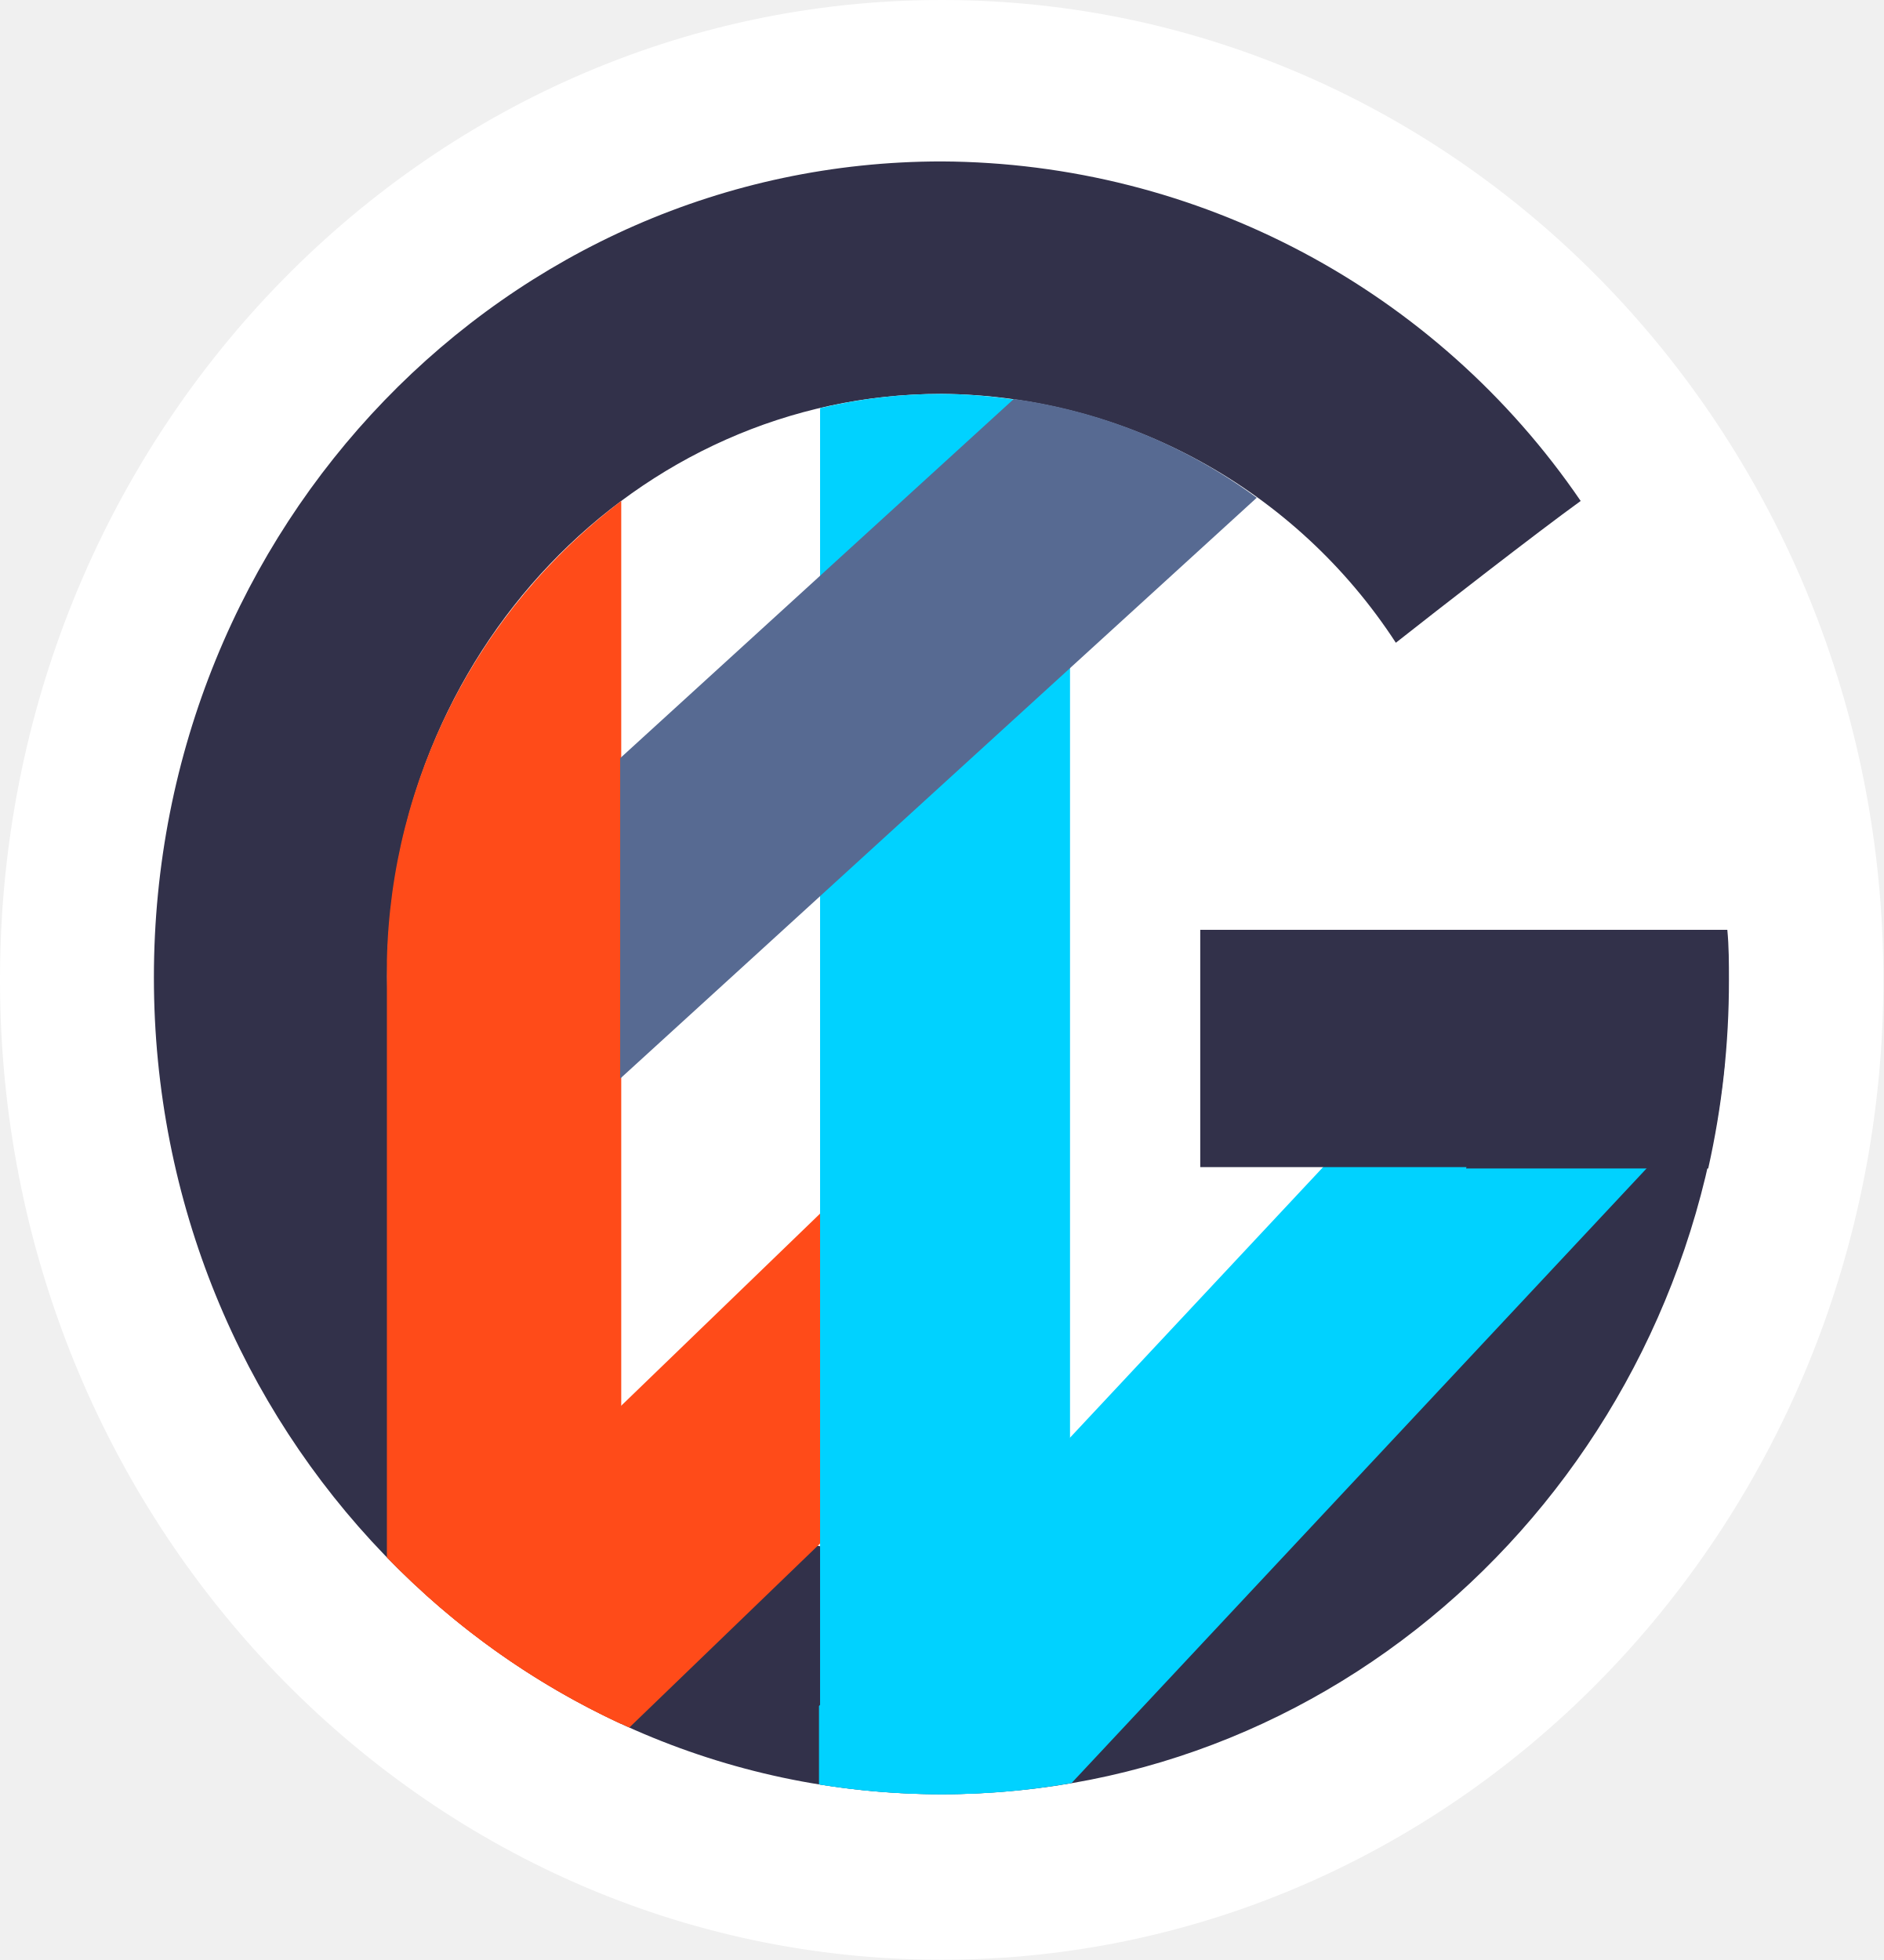
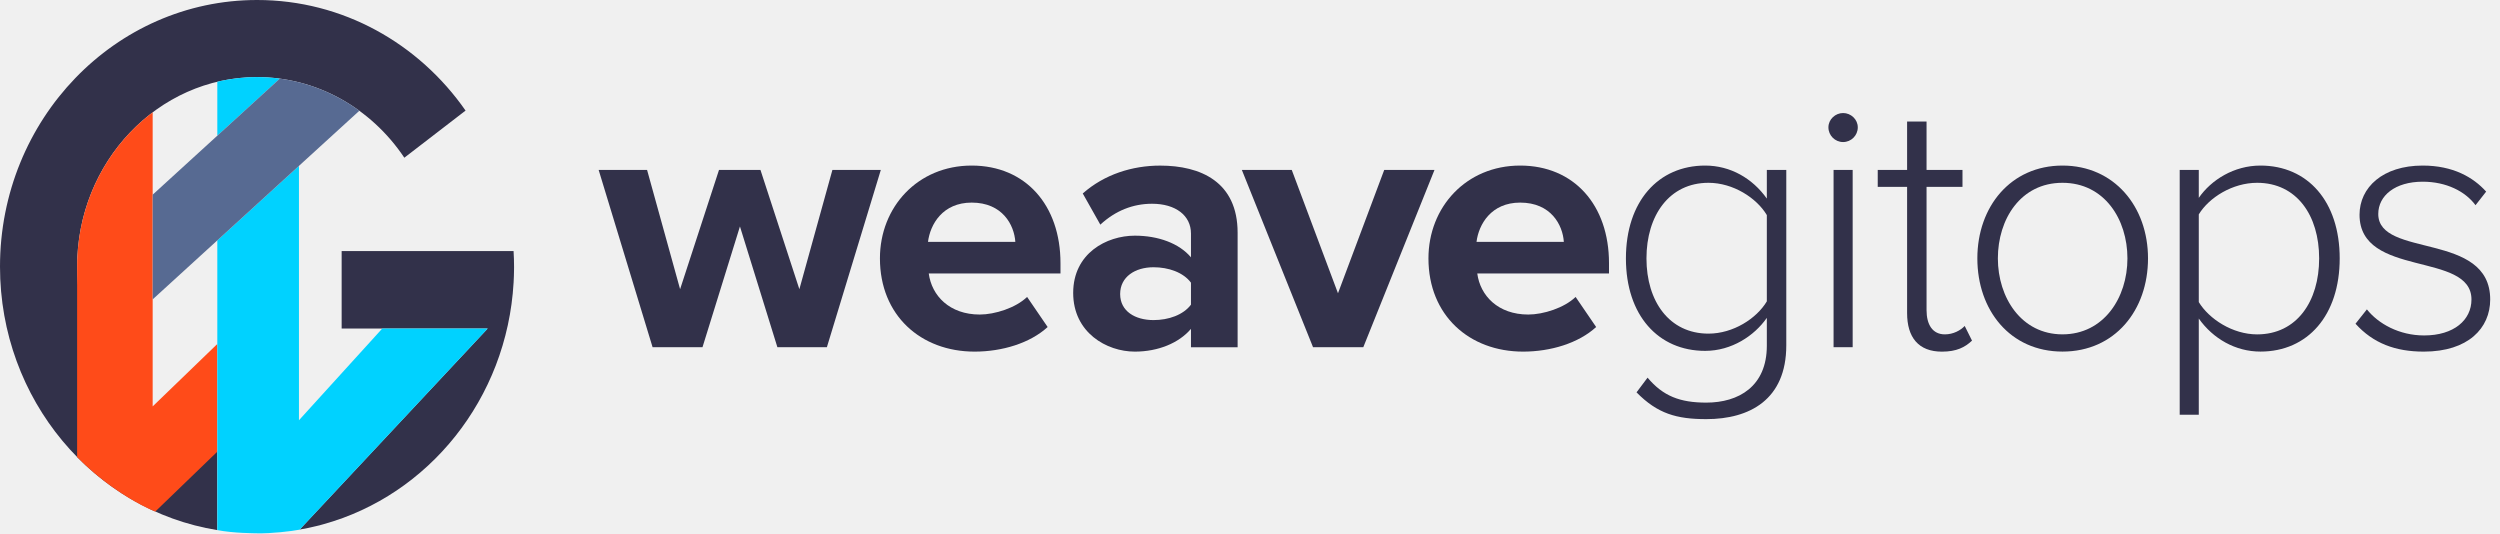
- <svg xmlns="http://www.w3.org/2000/svg" id="Capa_1" data-name="Capa 1" viewBox="0 0 70 72.85">
-   <defs>
-     <style>.cls-1{fill:#fff;}.cls-2{fill:#32314a;}.cls-3{fill:#00d2ff;}.cls-4{fill:#ff4b19;}.cls-5{fill:#576a92;}</style>
-   </defs>
-   <ellipse class="cls-1" cx="35" cy="36.42" rx="35" ry="36.42" />
-   <path class="cls-2" d="M55.43,39.06C54.15,49.74,45.47,58,35,58c-11.36,0-20.61-9.73-20.61-21.7S23.62,14.64,35,14.64a20.34,20.34,0,0,1,16.88,9.25h0c1.56-1.23,5.29-4.13,6.87-5.27A28.93,28.93,0,0,0,35,6C18.82,6,5.72,19.57,5.72,36.33S18.82,66.69,35,66.69c15.12,0,27.56-11.89,29.1-27.14C61.42,39.51,58.44,39.32,55.43,39.06Z" />
-   <path class="cls-3" d="M51.56,40.83,30.44,63.41v2.91a28.38,28.38,0,0,0,4.54.37,28.77,28.77,0,0,0,4.85-.42l23.8-25.44Z" />
-   <path class="cls-4" d="M32.6,43.06,15.82,59.27a29,29,0,0,0,7.57,4.94l15.34-14.8Z" />
-   <path class="cls-3" d="M35,14.64a19.34,19.34,0,0,0-4.52.53V66.33a29.23,29.23,0,0,0,4.52.36,27.75,27.75,0,0,0,4.77-.41v-51A19.3,19.3,0,0,0,35,14.64Z" />
-   <path class="cls-4" d="M14.38,35.69v22.2a29.37,29.37,0,0,0,8.71,6.19V18.62A22.05,22.05,0,0,0,14.38,35.69Z" />
-   <path class="cls-5" d="M37.68,14.83,23.05,28.18V40.09L46.71,18.5A19.83,19.83,0,0,0,37.68,14.83Z" />
-   <path class="cls-2" d="M55.57,36.43a22.72,22.72,0,0,1-1.08,7h9a31.77,31.77,0,0,0,.77-7c0-.63,0-1.25-.06-1.87H55.49C55.54,35.18,55.57,35.8,55.57,36.43Z" />
-   <path class="cls-2" d="M44.61,34.56v8.82H63.45a32,32,0,0,0,.63-3.82v-5Z" />
+ <svg xmlns="http://www.w3.org/2000/svg" width="150" height="32" viewBox="0 0 150 32" fill="none">
+   <path d="M46.643 20.832L44.397 13.587L42.15 20.832H39.155L35.919 10.197H38.825L40.806 17.352L43.14 10.197H45.628L47.962 17.352L49.944 10.197H52.849L49.613 20.832H46.641H46.643Z" fill="#32314A" />
+   <path d="M52.796 15.504C52.796 12.421 55.064 9.934 58.3 9.934C61.536 9.934 63.629 12.312 63.629 15.79V16.406H55.725C55.902 17.75 56.979 18.872 58.786 18.872C59.689 18.872 60.943 18.476 61.626 17.816L62.859 19.621C61.803 20.59 60.128 21.097 58.477 21.097C55.241 21.097 52.796 18.917 52.796 15.506V15.504ZM58.3 12.156C56.561 12.156 55.812 13.456 55.68 14.512H60.92C60.853 13.498 60.15 12.156 58.3 12.156Z" fill="#32314A" />
+   <path d="M71.458 20.833V19.732C70.731 20.589 69.477 21.097 68.09 21.097C66.394 21.097 64.391 19.952 64.391 17.575C64.391 15.198 66.394 14.14 68.09 14.14C69.5 14.14 70.754 14.603 71.458 15.44V14.008C71.458 12.929 70.535 12.225 69.124 12.225C67.979 12.225 66.923 12.643 66.02 13.479L64.965 11.608C66.264 10.463 67.936 9.936 69.611 9.936C72.032 9.936 74.257 10.904 74.257 13.965V20.835H71.46L71.458 20.833ZM71.458 18.279V16.959C70.995 16.342 70.114 16.035 69.212 16.035C68.111 16.035 67.209 16.607 67.209 17.641C67.209 18.676 68.111 19.205 69.212 19.205C70.114 19.205 70.995 18.896 71.458 18.281V18.279Z" fill="#32314A" />
+   <path d="M78.782 20.832L74.511 10.197H77.506L80.279 17.596L83.053 10.197H86.069L81.798 20.832H78.782Z" fill="#32314A" />
+   <path d="M85.707 15.504C85.707 12.421 87.974 9.934 91.21 9.934C94.447 9.934 96.54 12.312 96.54 15.79V16.406H88.636C88.813 17.75 89.89 18.872 91.697 18.872C92.599 18.872 93.854 18.476 94.536 17.816L95.769 19.621C94.713 20.59 93.039 21.097 91.388 21.097C88.151 21.097 85.707 18.917 85.707 15.506V15.504ZM91.21 12.156C89.472 12.156 88.723 13.456 88.591 14.512H93.83C93.764 13.498 93.06 12.156 91.21 12.156Z" fill="#32314A" />
+   <path d="M98.193 23.54L98.854 22.659C99.778 23.76 100.791 24.157 102.377 24.157C104.314 24.157 106.01 23.188 106.01 20.743V19.071C105.261 20.15 103.895 21.052 102.31 21.052C99.492 21.052 97.555 18.917 97.555 15.504C97.555 12.09 99.492 9.934 102.31 9.934C103.829 9.934 105.15 10.704 106.01 11.915V10.198H107.177V20.722C107.177 23.98 104.975 25.148 102.377 25.148C100.593 25.148 99.447 24.818 98.193 23.542V23.54ZM106.01 18.079V12.905C105.393 11.871 103.983 10.968 102.509 10.968C100.154 10.968 98.788 12.929 98.788 15.504C98.788 18.079 100.154 20.018 102.509 20.018C103.985 20.018 105.393 19.116 106.01 18.081V18.079Z" fill="#32314A" />
+   <path d="M109.705 7.642C109.705 7.158 110.123 6.782 110.586 6.782C111.049 6.782 111.467 7.156 111.467 7.642C111.467 8.128 111.07 8.523 110.586 8.523C110.101 8.523 109.705 8.126 109.705 7.642ZM110.014 20.83V10.196H111.16V20.83H110.014Z" fill="#32314A" />
+   <path d="M114.426 18.784V11.211H112.664V10.198H114.426V7.292H115.593V10.198H117.749V11.211H115.593V18.609C115.593 19.467 115.945 20.062 116.693 20.062C117.199 20.062 117.641 19.819 117.882 19.556L118.321 20.438C117.903 20.834 117.397 21.099 116.516 21.099C115.106 21.099 114.426 20.239 114.426 18.786V18.784Z" fill="#32314A" />
+   <path d="M118.641 15.504C118.641 12.4 120.644 9.934 123.75 9.934C126.857 9.934 128.881 12.4 128.881 15.504C128.881 18.608 126.899 21.095 123.75 21.095C120.602 21.095 118.641 18.608 118.641 15.504ZM127.646 15.504C127.646 13.149 126.259 10.968 123.748 10.968C121.237 10.968 119.872 13.149 119.872 15.504C119.872 17.859 121.282 20.061 123.748 20.061C126.214 20.061 127.646 17.88 127.646 15.504Z" fill="#32314A" />
+   <path d="M131.927 19.116V24.884H130.782V10.198H131.927V11.871C132.676 10.791 134.041 9.934 135.627 9.934C138.466 9.934 140.382 12.09 140.382 15.504C140.382 18.917 138.466 21.095 135.627 21.095C134.129 21.095 132.787 20.325 131.927 19.113V19.116ZM139.149 15.504C139.149 12.927 137.805 10.968 135.428 10.968C133.952 10.968 132.544 11.849 131.927 12.863V18.126C132.544 19.139 133.954 20.063 135.428 20.063C137.807 20.063 139.149 18.081 139.149 15.506V15.504Z" fill="#32314A" />
+   <path d="M141.331 19.423L142.014 18.563C142.696 19.423 143.951 20.127 145.448 20.127C147.232 20.127 148.288 19.203 148.288 17.97C148.288 15.064 141.572 16.692 141.572 12.884C141.572 11.254 142.959 9.934 145.359 9.934C147.187 9.934 148.397 10.638 149.169 11.497L148.531 12.312C147.915 11.476 146.769 10.902 145.361 10.902C143.71 10.902 142.696 11.738 142.696 12.839C142.696 15.504 149.412 13.874 149.412 17.97C149.412 19.687 148.092 21.097 145.427 21.097C143.71 21.097 142.389 20.592 141.331 19.425V19.423Z" fill="#32314A" />
+   <path d="M13.037 27.089C8.228 25.941 4.627 21.404 4.627 15.998C4.627 9.726 9.472 4.625 15.426 4.625C18.931 4.625 22.234 6.434 24.26 9.463L27.934 6.635C25.133 2.615 20.574 0 15.426 0C6.908 0 0 7.164 0 15.998C0 23.989 5.651 30.613 13.035 31.806V27.091L13.037 27.089Z" fill="#32314A" />
+   <path d="M30.812 15.064H20.499V19.71H29.261L17.977 31.774C18.001 31.77 18.024 31.765 18.048 31.761C18.197 31.736 18.345 31.706 18.494 31.676C18.551 31.663 18.609 31.65 18.667 31.637C18.773 31.614 18.88 31.588 18.987 31.563C19.07 31.544 19.151 31.522 19.234 31.501C19.29 31.486 19.345 31.471 19.403 31.454C25.704 29.713 30.417 23.934 30.816 16.952C30.825 16.811 30.829 16.67 30.835 16.536C30.835 16.517 30.835 16.497 30.835 16.48C30.835 16.435 30.837 16.393 30.839 16.35C30.841 16.241 30.844 16.133 30.844 16.021C30.844 15.699 30.833 15.379 30.814 15.062L30.812 15.064Z" fill="#32314A" />
+   <path d="M13.037 20.64L9.16 24.384V6.741C6.423 8.802 4.633 12.175 4.627 15.979V27.424C5.538 28.365 6.534 29.073 6.628 29.143C8.126 30.233 9.263 30.671 9.316 30.694L13.037 27.102V20.642V20.64Z" fill="#FF4B19" />
+   <path d="M22.936 19.712L17.937 25.216V9.952L13.039 14.421V31.806C14.005 31.996 15.3 31.994 15.422 31.998C16.273 32.019 17.491 31.874 17.978 31.78L29.263 19.712H22.936Z" fill="#00D2FF" />
+   <path d="M16.79 4.717C16.339 4.657 15.881 4.625 15.422 4.625C14.603 4.625 13.805 4.721 13.039 4.907V8.141L16.79 4.719V4.717Z" fill="#00D2FF" />
+   <path d="M16.789 4.717L9.163 11.678V17.96L21.561 6.645C20.147 5.617 18.513 4.949 16.791 4.717H16.789Z" fill="#576A92" />
</svg>
